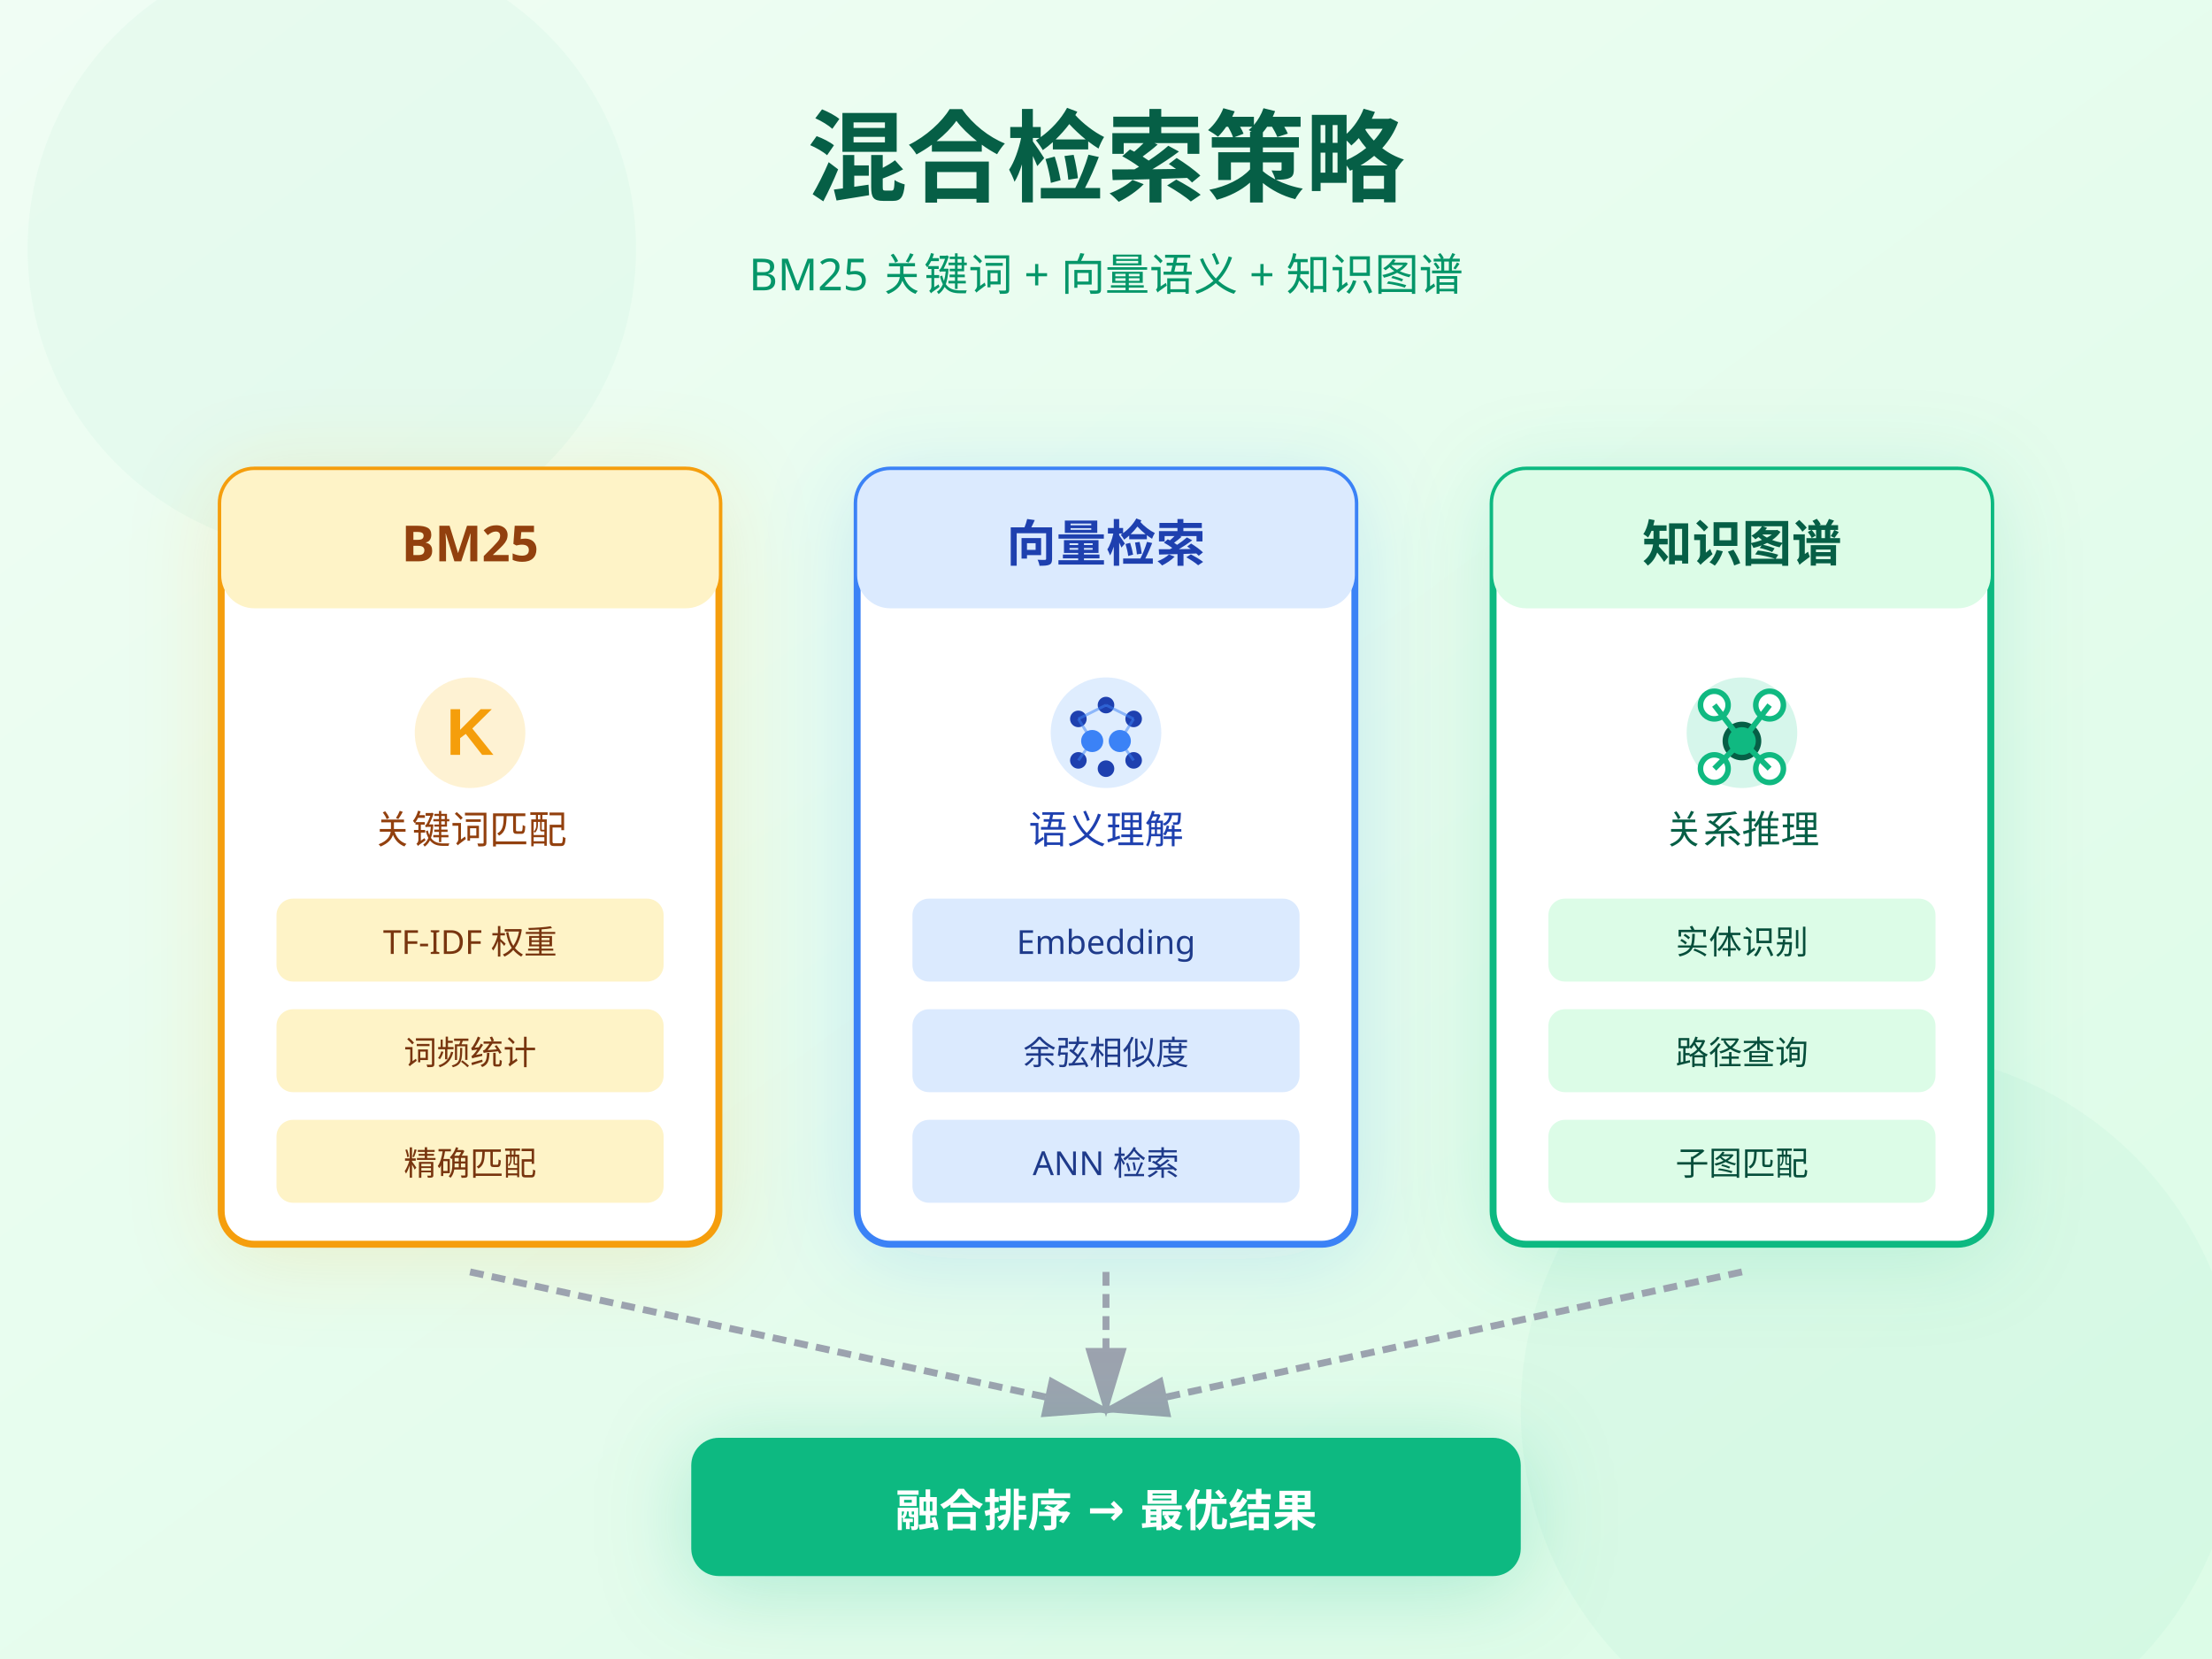
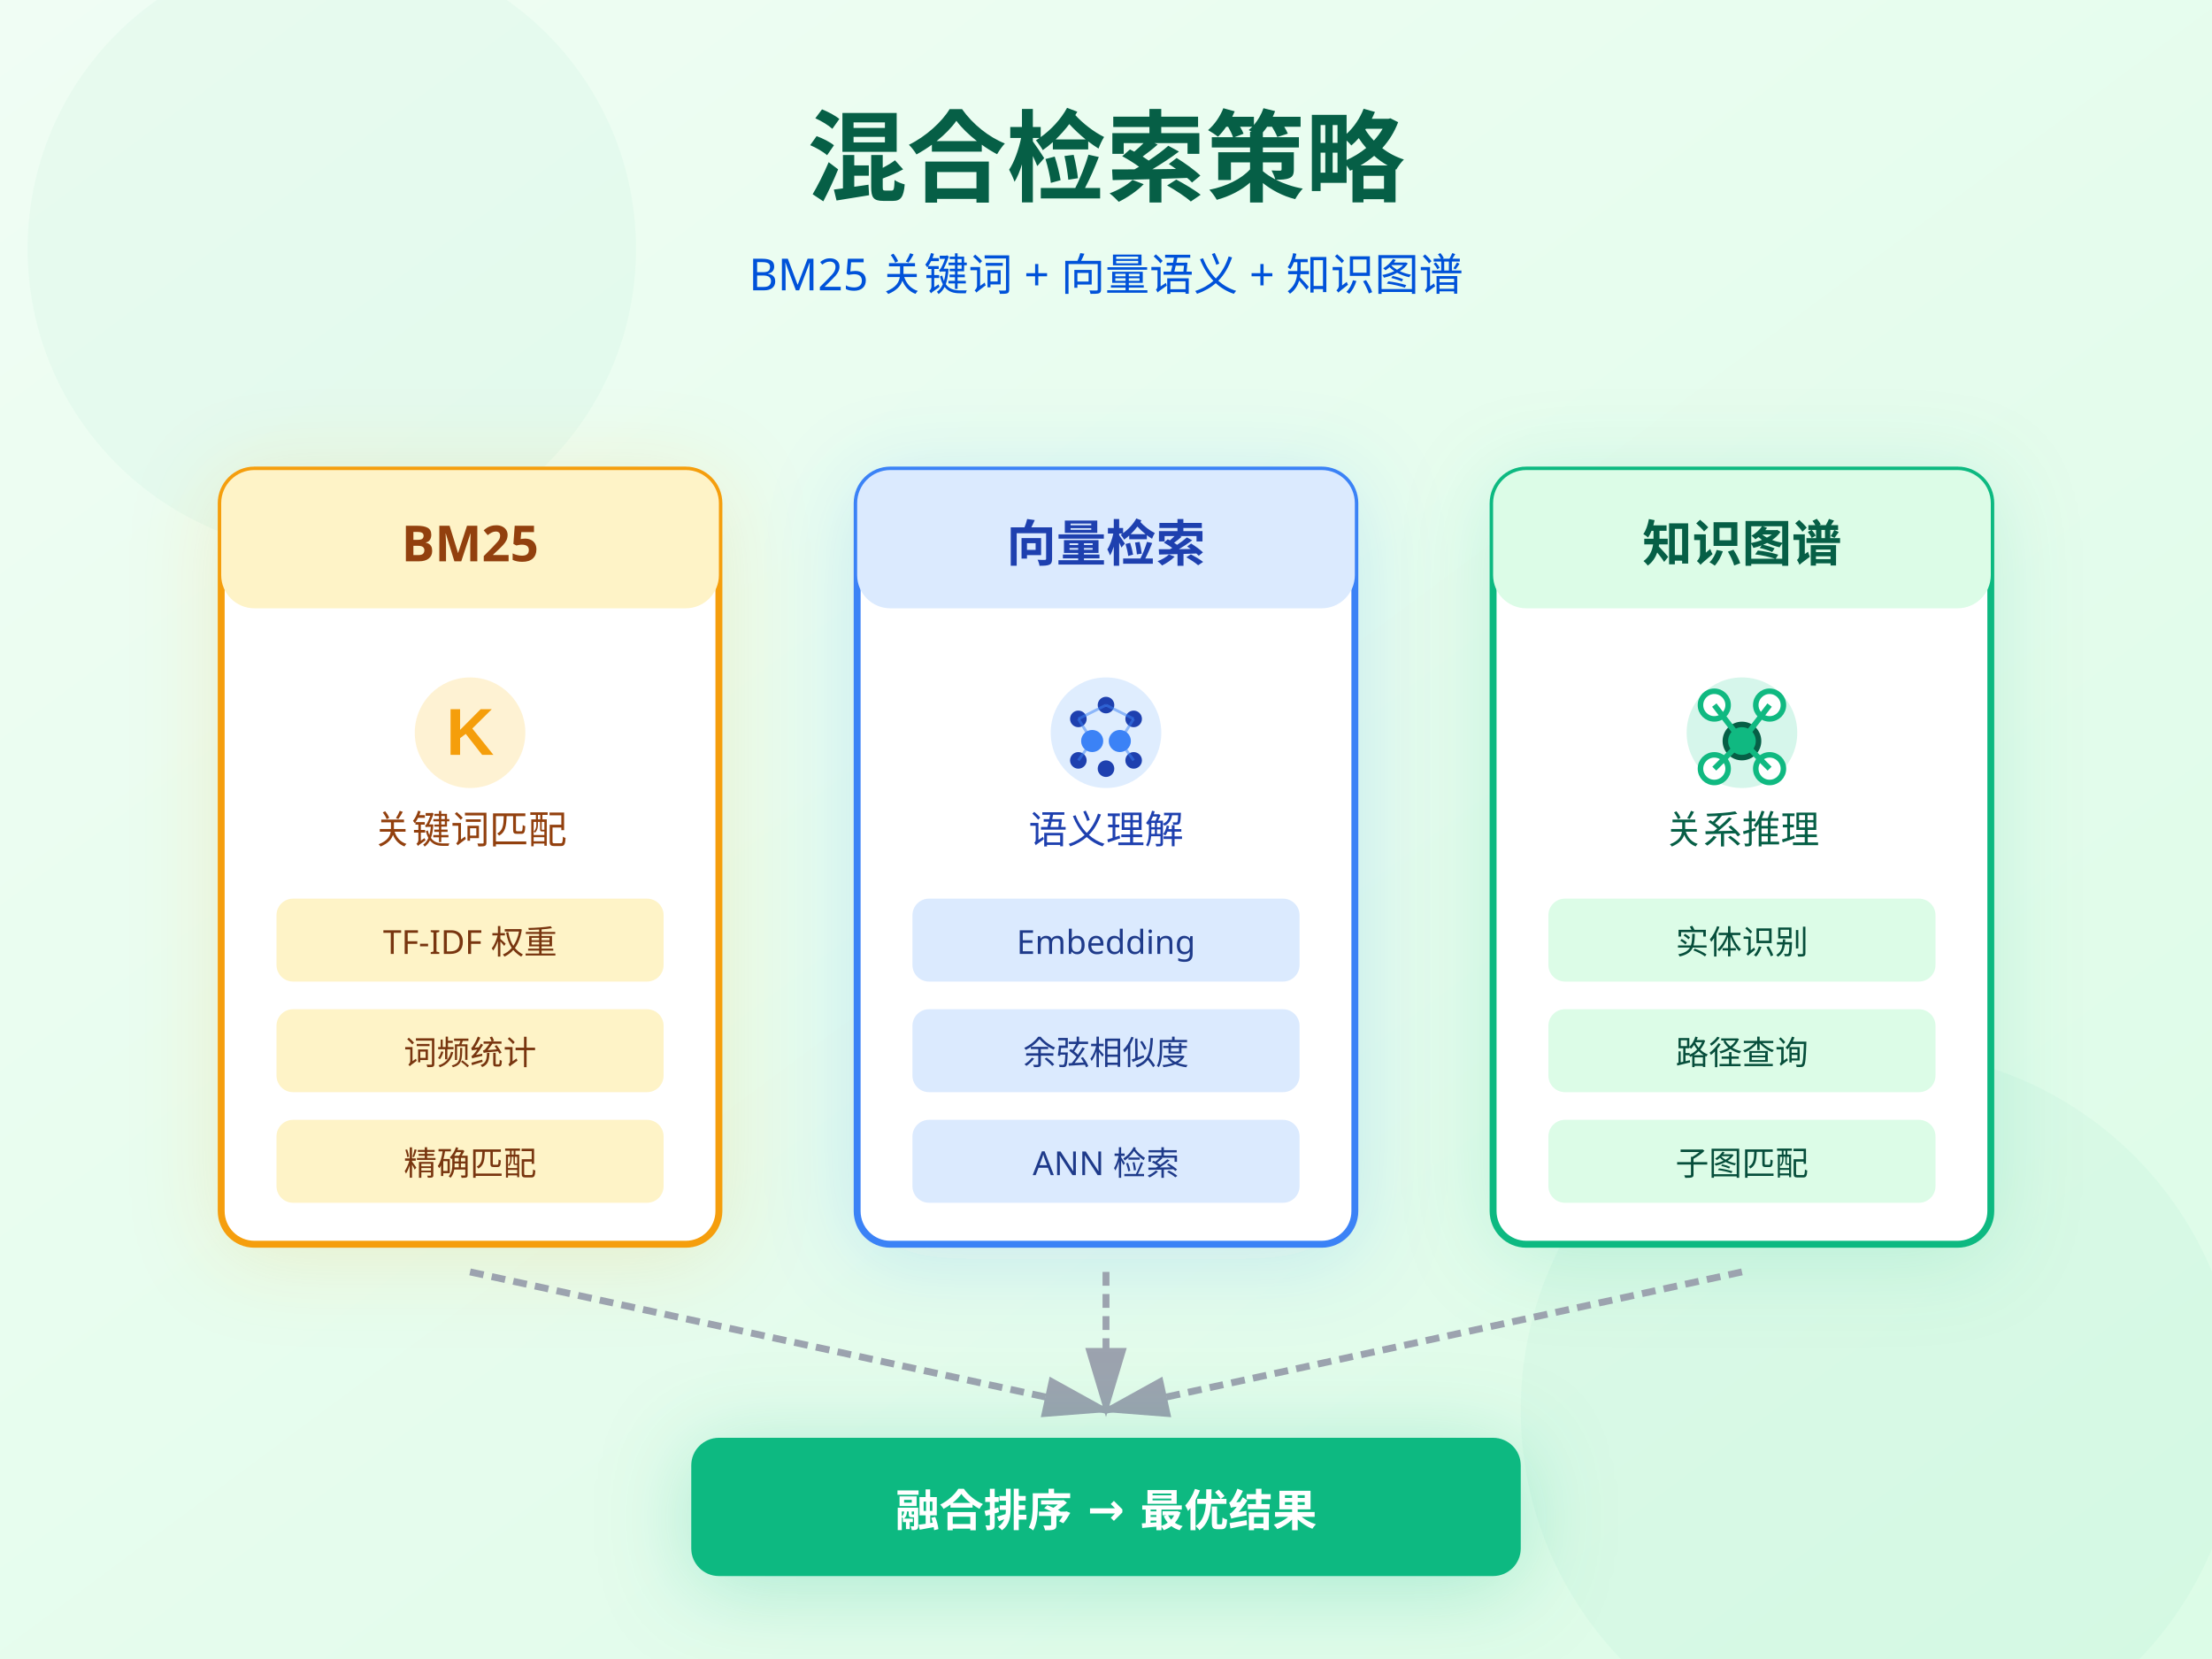
<svg xmlns="http://www.w3.org/2000/svg" viewBox="0 0 800 600">
  <defs>
    <linearGradient id="grad2" x1="0%" y1="0%" x2="100%" y2="100%">
      <stop offset="0%" style="stop-color:#F0FDF4;stop-opacity:1" />
      <stop offset="100%" style="stop-color:#DCFCE7;stop-opacity:1" />
    </linearGradient>
  </defs>
  <rect width="800" height="600" fill="url(#grad2)" />
  <circle cx="120" cy="90" r="110" fill="#10B981" opacity="0.04" />
  <circle cx="680" cy="510" r="130" fill="#10B981" opacity="0.04" />
  <text x="400" y="70" font-family="PingFang SC, sans-serif" font-size="36" font-weight="700" fill="#065F46" text-anchor="middle">混合检索策略</text>
-   <text x="400" y="105" font-family="PingFang SC, sans-serif" font-size="16" fill="#059669" text-anchor="middle">BM25 关键词 + 向量语义 + 知识图谱</text>
+   <text x="400" y="105" font-family="PingFang SC, sans-serif" font-size="16" fill="#0052d9" text-anchor="middle">BM25 关键词 + 向量语义 + 知识图谱</text>
  <g transform="translate(80, 170)">
    <rect width="180" height="280" rx="12" fill="white" stroke="#F59E0B" stroke-width="2.5" filter="drop-shadow(0 4px 16px rgba(245, 158, 11, 0.15))" />
    <rect width="180" height="50" rx="12" fill="#FEF3C7" />
    <text x="90" y="33" font-family="PingFang SC, sans-serif" font-size="18" font-weight="700" fill="#92400E" text-anchor="middle">BM25</text>
    <g transform="translate(65, 70)">
      <circle cx="25" cy="25" r="20" fill="#FBBF24" opacity="0.2" />
      <text x="25" y="33" font-family="Arial" font-size="24" font-weight="700" fill="#F59E0B" text-anchor="middle">K</text>
    </g>
    <text x="90" y="135" font-family="PingFang SC, sans-serif" font-size="14" fill="#92400E" text-anchor="middle">关键词匹配</text>
    <g transform="translate(20, 155)">
      <rect x="0" y="0" width="140" height="30" rx="6" fill="#FEF3C7" />
      <text x="70" y="20" font-family="PingFang SC, sans-serif" font-size="12" fill="#78350F" text-anchor="middle">TF-IDF 权重</text>
    </g>
    <g transform="translate(20, 195)">
      <rect x="0" y="0" width="140" height="30" rx="6" fill="#FEF3C7" />
      <text x="70" y="20" font-family="PingFang SC, sans-serif" font-size="12" fill="#78350F" text-anchor="middle">词频统计</text>
    </g>
    <g transform="translate(20, 235)">
      <rect x="0" y="0" width="140" height="30" rx="6" fill="#FEF3C7" />
      <text x="70" y="20" font-family="PingFang SC, sans-serif" font-size="12" fill="#78350F" text-anchor="middle">精确匹配</text>
    </g>
  </g>
  <g transform="translate(310, 170)">
    <rect width="180" height="280" rx="12" fill="white" stroke="#3B82F6" stroke-width="2.5" filter="drop-shadow(0 4px 16px rgba(59, 130, 246, 0.15))" />
    <rect width="180" height="50" rx="12" fill="#DBEAFE" />
    <text x="90" y="33" font-family="PingFang SC, sans-serif" font-size="18" font-weight="700" fill="#1E40AF" text-anchor="middle">向量检索</text>
    <g transform="translate(65, 70)">
      <circle cx="25" cy="25" r="20" fill="#60A5FA" opacity="0.2" />
      <circle cx="15" cy="20" r="3" fill="#1E40AF" />
      <circle cx="25" cy="15" r="3" fill="#1E40AF" />
      <circle cx="35" cy="20" r="3" fill="#1E40AF" />
      <circle cx="20" cy="28" r="4" fill="#3B82F6" />
      <circle cx="30" cy="28" r="4" fill="#3B82F6" />
      <circle cx="15" cy="35" r="3" fill="#1E40AF" />
      <circle cx="25" cy="38" r="3" fill="#1E40AF" />
      <circle cx="35" cy="35" r="3" fill="#1E40AF" />
      <line x1="15" y1="20" x2="25" y2="15" stroke="#3B82F6" stroke-width="1" opacity="0.5" />
      <line x1="25" y1="15" x2="35" y2="20" stroke="#3B82F6" stroke-width="1" opacity="0.5" />
      <line x1="15" y1="20" x2="20" y2="28" stroke="#3B82F6" stroke-width="1" opacity="0.5" />
      <line x1="35" y1="20" x2="30" y2="28" stroke="#3B82F6" stroke-width="1" opacity="0.5" />
      <line x1="20" y1="28" x2="15" y2="35" stroke="#3B82F6" stroke-width="1" opacity="0.5" />
      <line x1="30" y1="28" x2="35" y2="35" stroke="#3B82F6" stroke-width="1" opacity="0.5" />
    </g>
    <text x="90" y="135" font-family="PingFang SC, sans-serif" font-size="14" fill="#1E40AF" text-anchor="middle">语义理解</text>
    <g transform="translate(20, 155)">
      <rect x="0" y="0" width="140" height="30" rx="6" fill="#DBEAFE" />
      <text x="70" y="20" font-family="PingFang SC, sans-serif" font-size="12" fill="#1E3A8A" text-anchor="middle">Embedding</text>
    </g>
    <g transform="translate(20, 195)">
      <rect x="0" y="0" width="140" height="30" rx="6" fill="#DBEAFE" />
      <text x="70" y="20" font-family="PingFang SC, sans-serif" font-size="12" fill="#1E3A8A" text-anchor="middle">余弦相似度</text>
    </g>
    <g transform="translate(20, 235)">
      <rect x="0" y="0" width="140" height="30" rx="6" fill="#DBEAFE" />
      <text x="70" y="20" font-family="PingFang SC, sans-serif" font-size="12" fill="#1E3A8A" text-anchor="middle">ANN 检索</text>
    </g>
  </g>
  <g transform="translate(540, 170)">
    <rect width="180" height="280" rx="12" fill="white" stroke="#10B981" stroke-width="2.5" filter="drop-shadow(0 4px 16px rgba(16, 185, 129, 0.15))" />
    <rect width="180" height="50" rx="12" fill="#DCFCE7" />
    <text x="90" y="33" font-family="PingFang SC, sans-serif" font-size="18" font-weight="700" fill="#065F46" text-anchor="middle">知识图谱</text>
    <g transform="translate(65, 70)">
      <circle cx="25" cy="25" r="20" fill="#34D399" opacity="0.2" />
      <circle cx="15" cy="15" r="5" fill="#FFFFFF" stroke="#10B981" stroke-width="2" />
      <circle cx="35" cy="15" r="5" fill="#FFFFFF" stroke="#10B981" stroke-width="2" />
      <circle cx="25" cy="28" r="6" fill="#10B981" stroke="#065F46" stroke-width="2" />
      <circle cx="15" cy="38" r="5" fill="#FFFFFF" stroke="#10B981" stroke-width="2" />
      <circle cx="35" cy="38" r="5" fill="#FFFFFF" stroke="#10B981" stroke-width="2" />
      <line x1="15" y1="15" x2="25" y2="28" stroke="#10B981" stroke-width="2" />
      <line x1="35" y1="15" x2="25" y2="28" stroke="#10B981" stroke-width="2" />
      <line x1="25" y1="28" x2="15" y2="38" stroke="#10B981" stroke-width="2" />
      <line x1="25" y1="28" x2="35" y2="38" stroke="#10B981" stroke-width="2" />
    </g>
    <text x="90" y="135" font-family="PingFang SC, sans-serif" font-size="14" fill="#065F46" text-anchor="middle">关系推理</text>
    <g transform="translate(20, 155)">
      <rect x="0" y="0" width="140" height="30" rx="6" fill="#DCFCE7" />
      <text x="70" y="20" font-family="PingFang SC, sans-serif" font-size="12" fill="#064E3B" text-anchor="middle">实体识别</text>
    </g>
    <g transform="translate(20, 195)">
      <rect x="0" y="0" width="140" height="30" rx="6" fill="#DCFCE7" />
      <text x="70" y="20" font-family="PingFang SC, sans-serif" font-size="12" fill="#064E3B" text-anchor="middle">路径查询</text>
    </g>
    <g transform="translate(20, 235)">
      <rect x="0" y="0" width="140" height="30" rx="6" fill="#DCFCE7" />
      <text x="70" y="20" font-family="PingFang SC, sans-serif" font-size="12" fill="#064E3B" text-anchor="middle">子图匹配</text>
    </g>
  </g>
  <path d="M170 460 L400 510" stroke="#9CA3AF" stroke-width="2.5" stroke-dasharray="5,3" marker-end="url(#arrowGray)" />
  <path d="M400 460 L400 510" stroke="#9CA3AF" stroke-width="2.5" stroke-dasharray="5,3" marker-end="url(#arrowGray)" />
  <path d="M630 460 L400 510" stroke="#9CA3AF" stroke-width="2.5" stroke-dasharray="5,3" marker-end="url(#arrowGray)" />
  <g transform="translate(250, 520)">
    <rect width="300" height="50" rx="10" fill="#10B981" filter="drop-shadow(0 4px 16px rgba(16, 185, 129, 0.25))" />
    <text x="150" y="32" font-family="PingFang SC, sans-serif" font-size="16" font-weight="700" fill="white" text-anchor="middle">融合排序 → 最优结果</text>
  </g>
  <defs>
    <marker id="arrowGray" markerWidth="10" markerHeight="10" refX="9" refY="3" orient="auto">
      <polygon points="0 0, 10 3, 0 6" fill="#9CA3AF" />
    </marker>
  </defs>
</svg>
